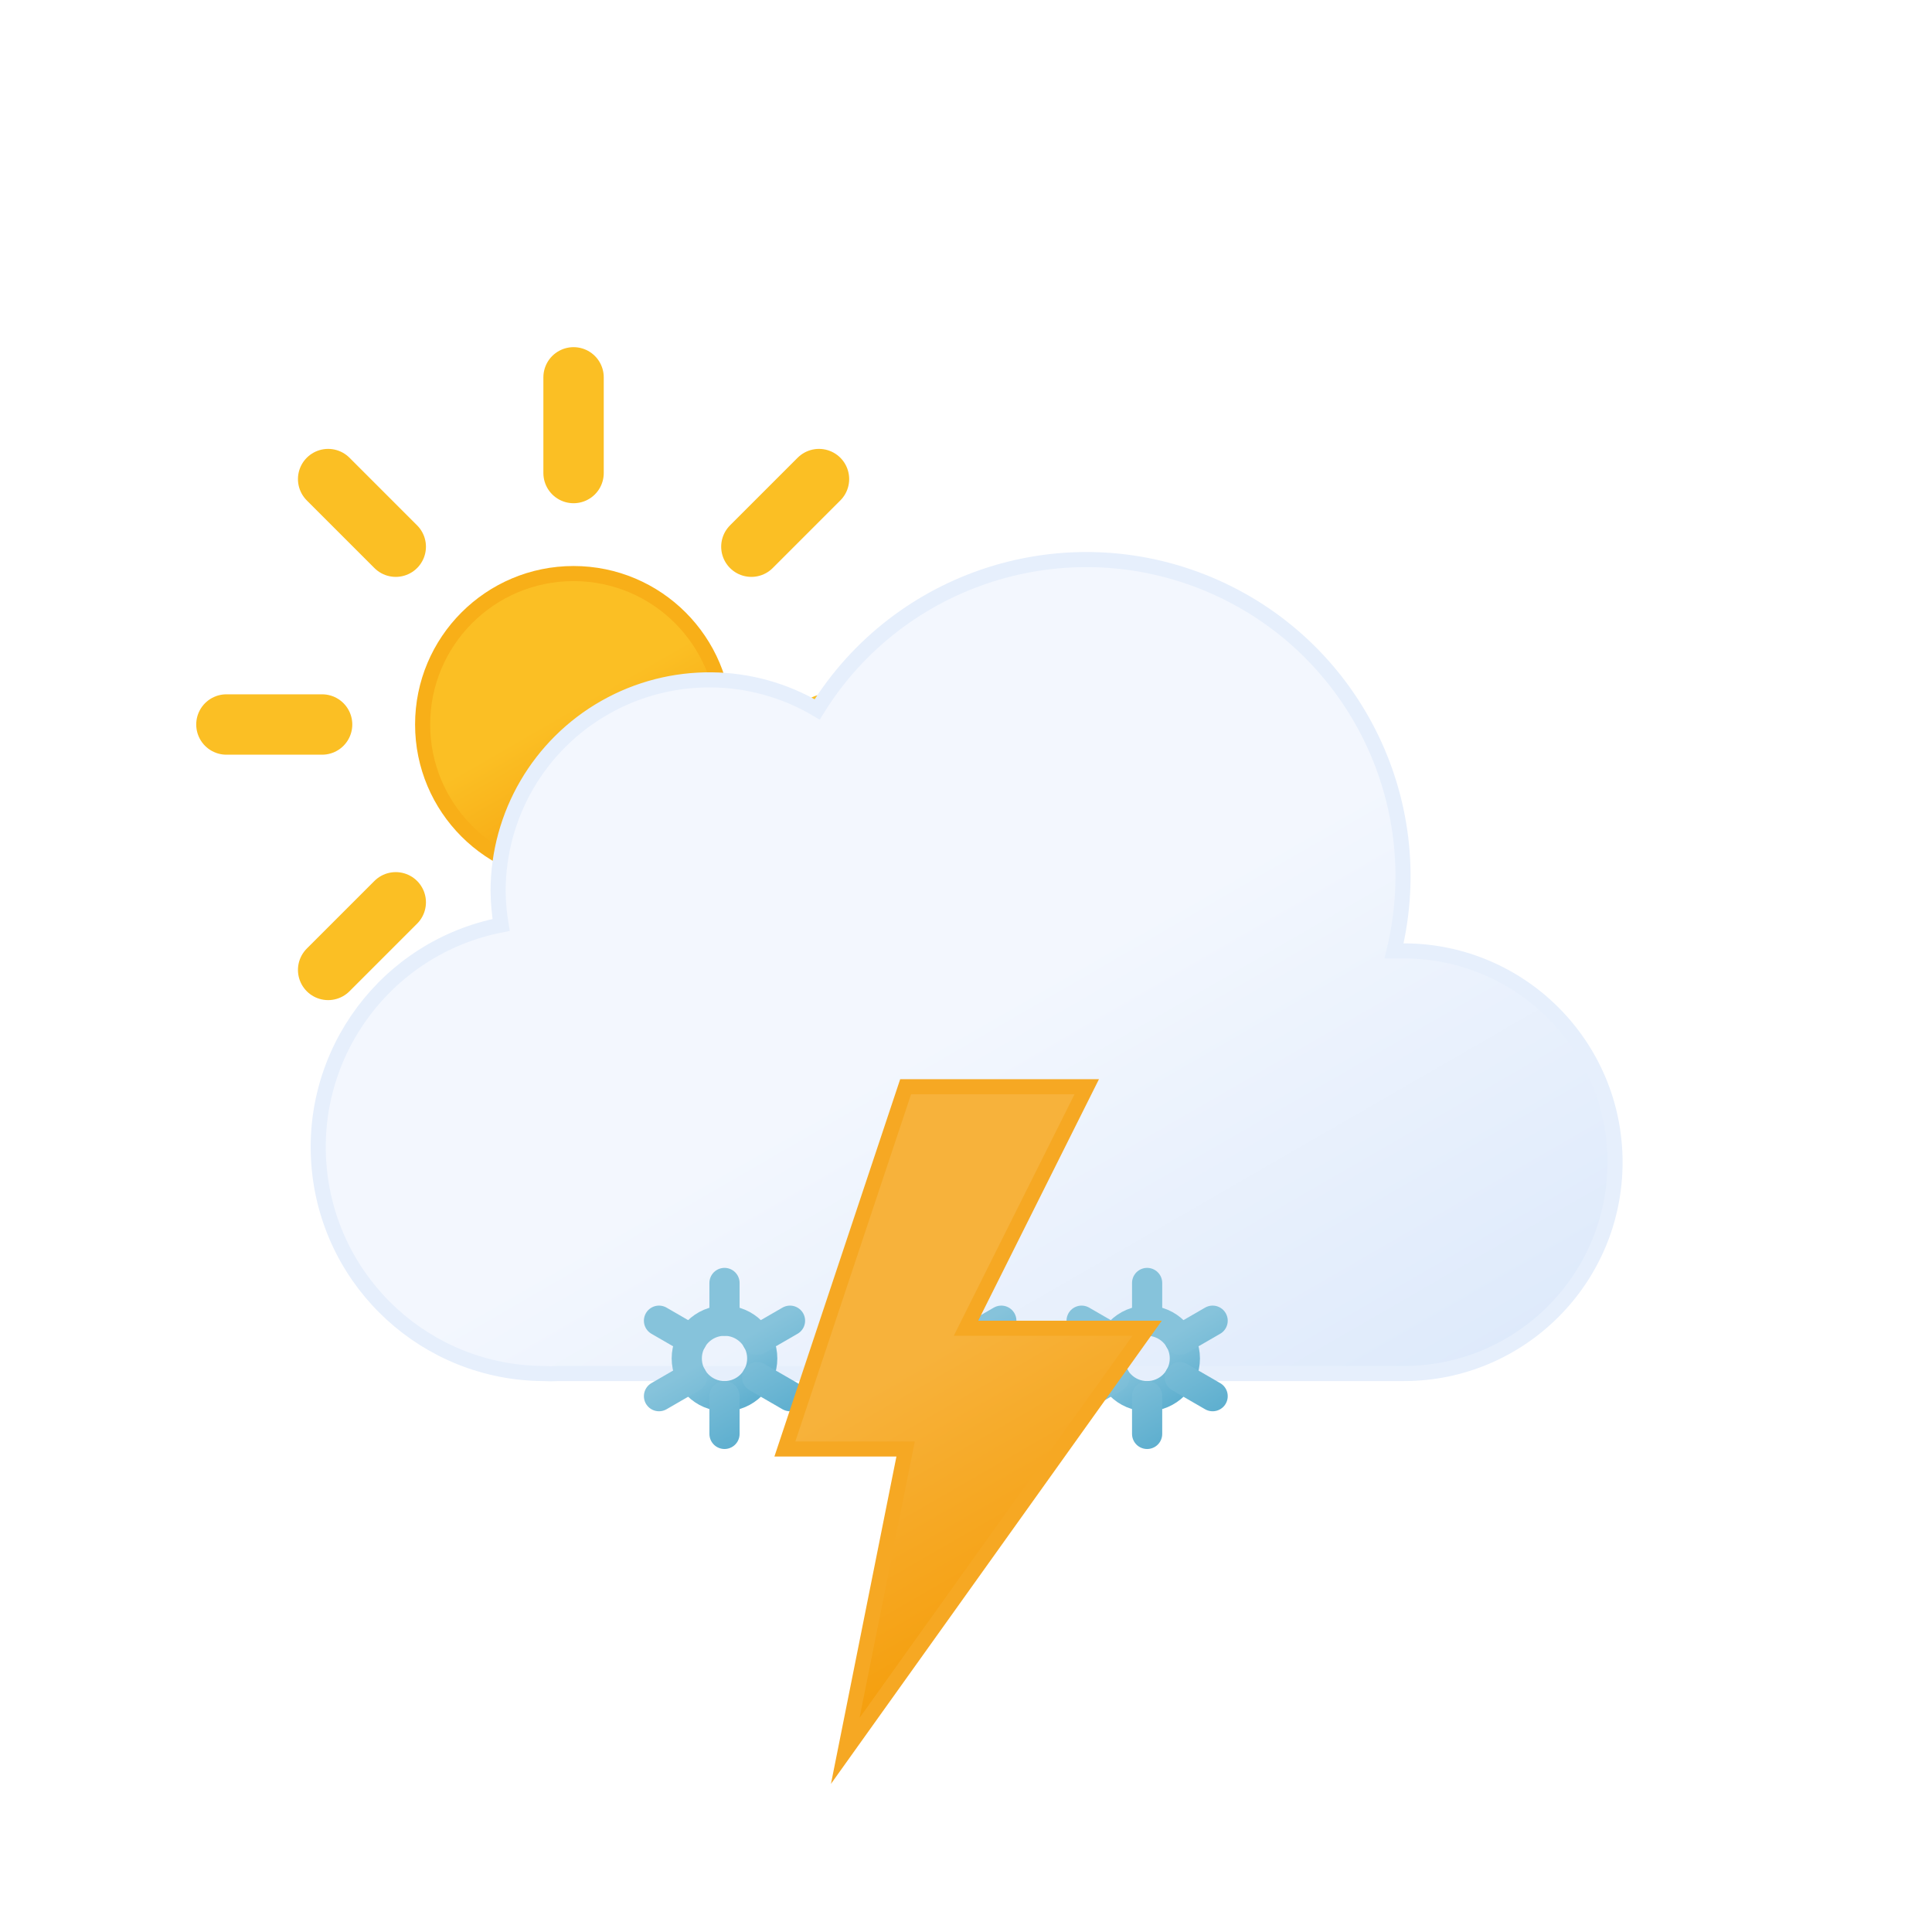
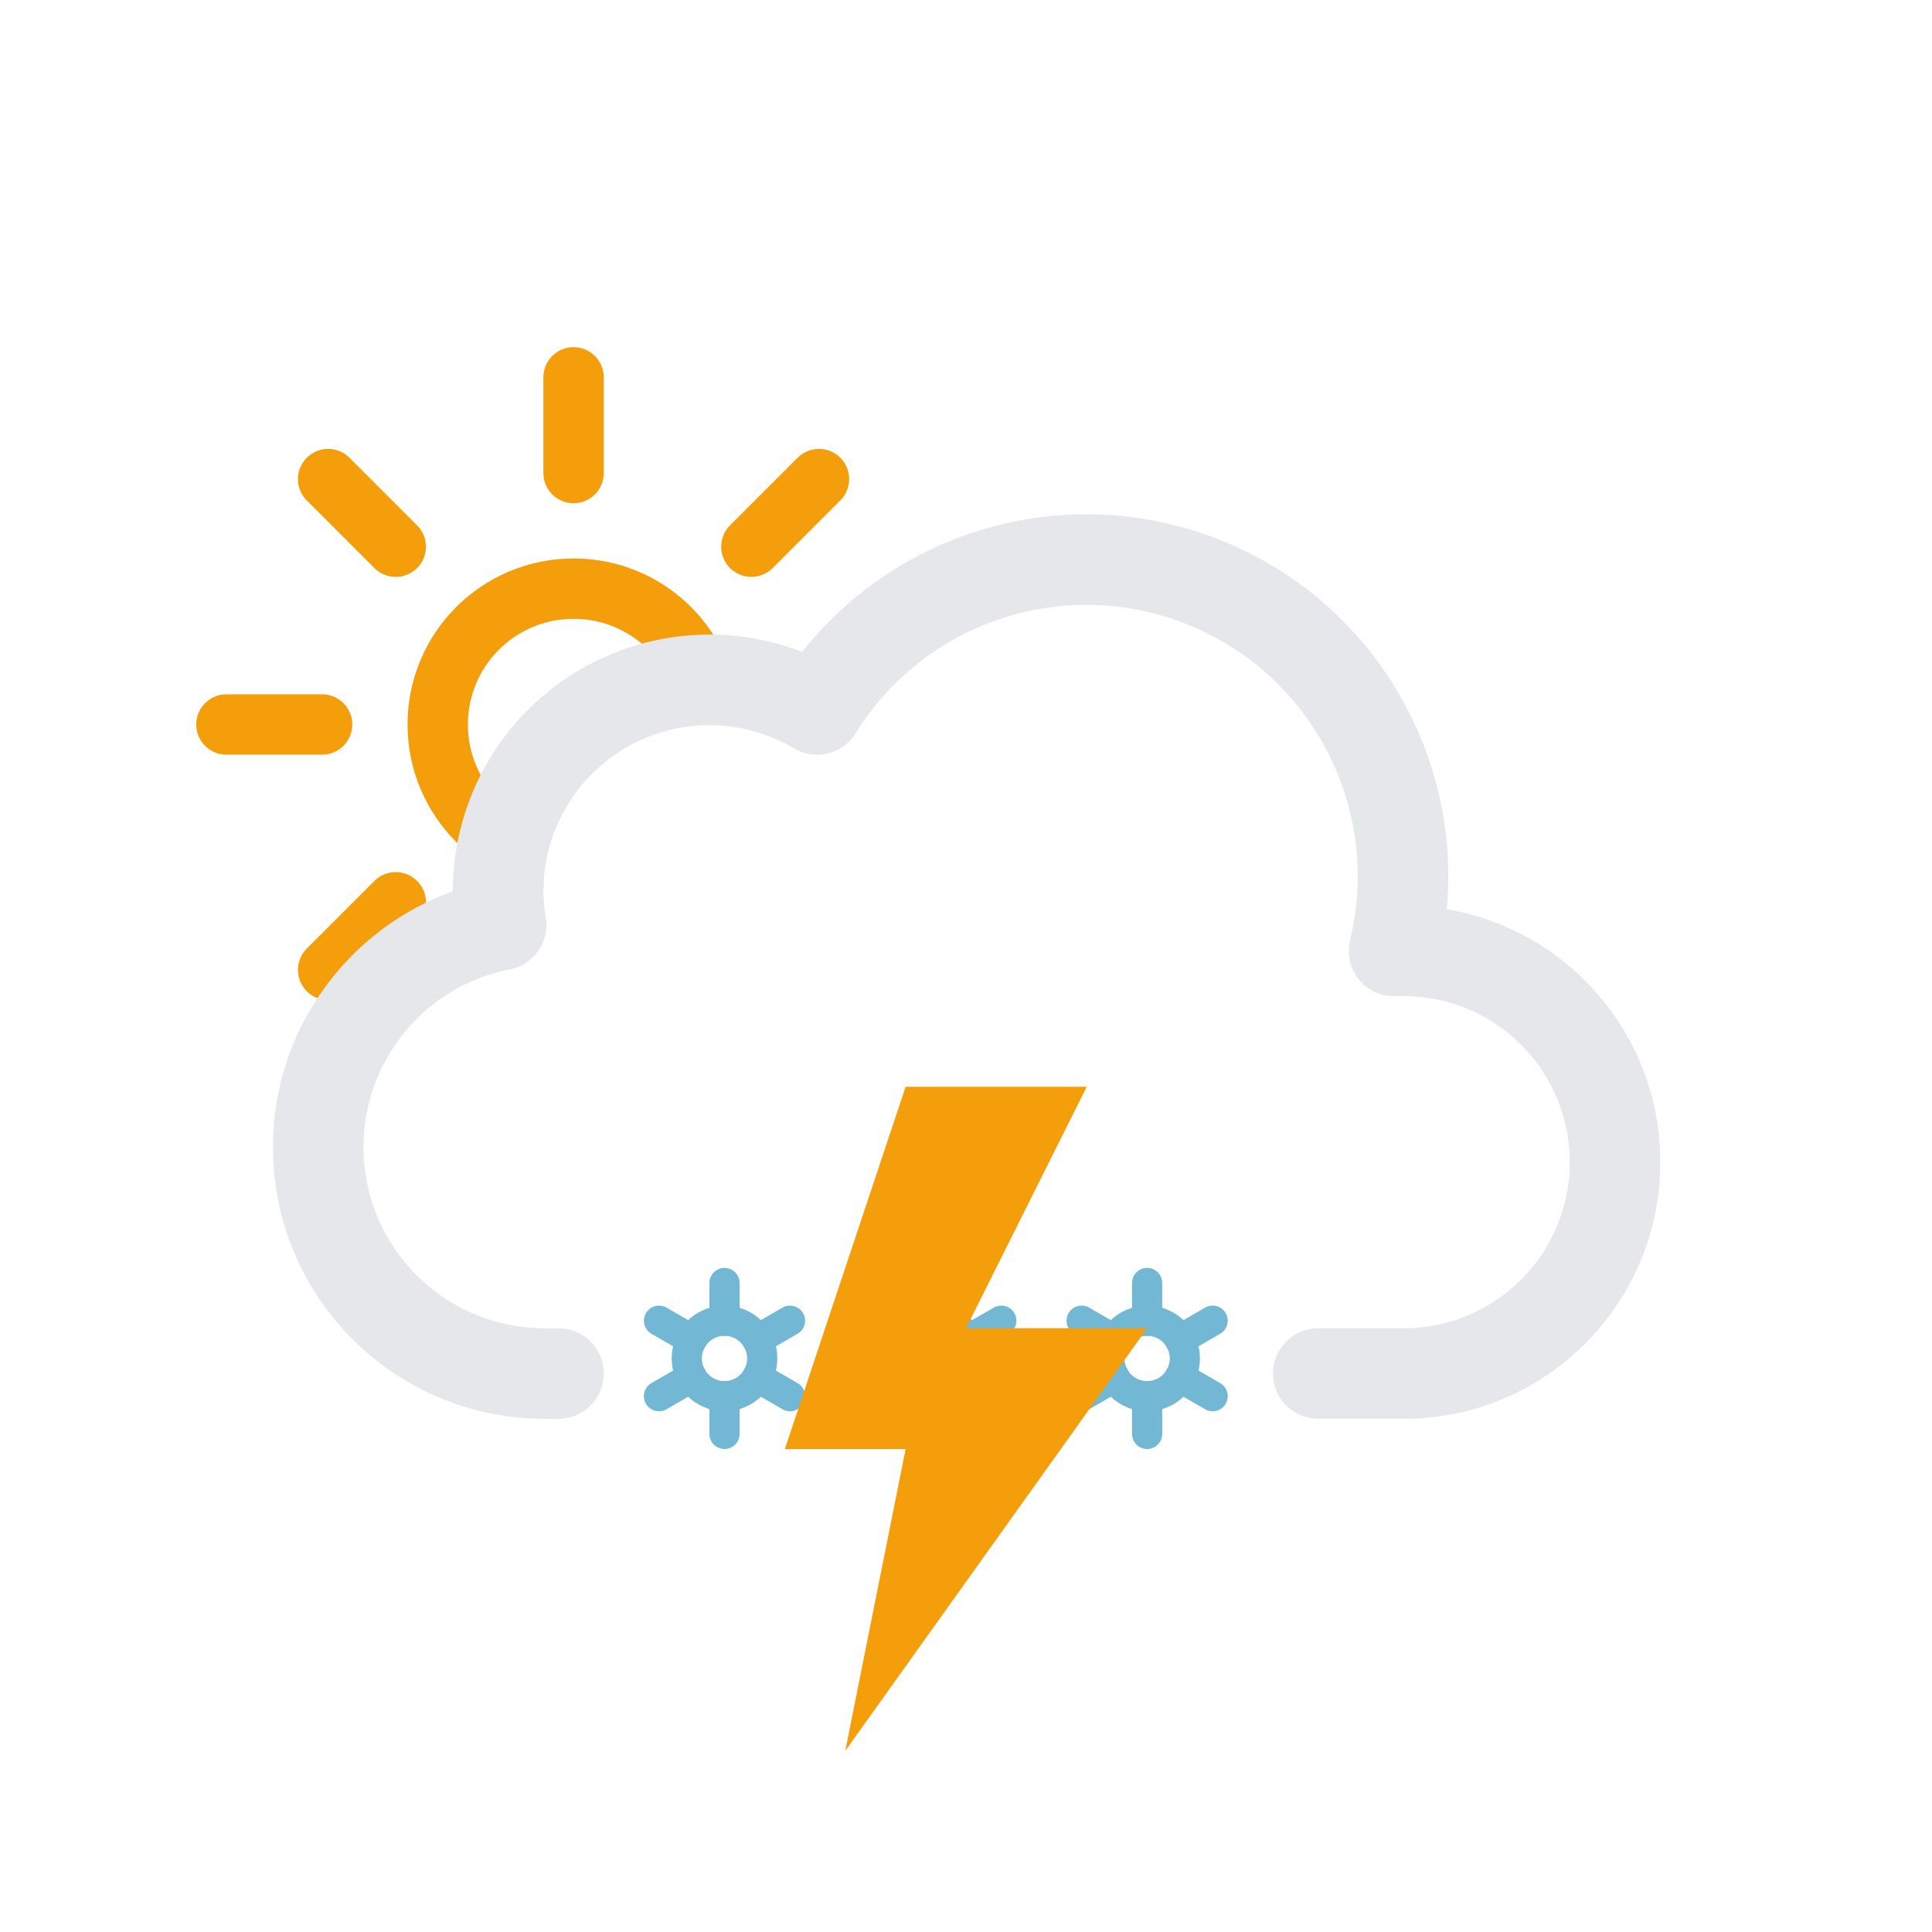
- <svg xmlns="http://www.w3.org/2000/svg" xmlns:xlink="http://www.w3.org/1999/xlink" viewBox="0 0 64 64">
+ <svg xmlns="http://www.w3.org/2000/svg" viewBox="0 0 64 64">
  <defs>
-     <linearGradient id="a" x1="16.5" y1="19.67" x2="21.5" y2="28.33" gradientUnits="userSpaceOnUse">
-       <stop offset="0" stop-color="#fbbf24" />
-       <stop offset="0.45" stop-color="#fbbf24" />
-       <stop offset="1" stop-color="#f59e0b" />
-     </linearGradient>
-     <linearGradient id="b" x1="22.56" y1="21.96" x2="39.2" y2="50.8" gradientUnits="userSpaceOnUse">
-       <stop offset="0" stop-color="#f3f7fe" />
-       <stop offset="0.45" stop-color="#f3f7fe" />
-       <stop offset="1" stop-color="#deeafb" />
-     </linearGradient>
-     <linearGradient id="c" x1="30.12" y1="43.48" x2="31.88" y2="46.52" gradientUnits="userSpaceOnUse">
-       <stop offset="0" stop-color="#86c3db" />
-       <stop offset="0.45" stop-color="#86c3db" />
-       <stop offset="1" stop-color="#5eafcf" />
-     </linearGradient>
-     <linearGradient id="d" x1="29.67" y1="42.69" x2="32.33" y2="47.31" xlink:href="#c" />
-     <linearGradient id="e" x1="23.12" y1="43.48" x2="24.88" y2="46.52" xlink:href="#c" />
-     <linearGradient id="f" x1="22.67" y1="42.69" x2="25.33" y2="47.31" xlink:href="#c" />
-     <linearGradient id="g" x1="37.12" y1="43.48" x2="38.88" y2="46.52" xlink:href="#c" />
-     <linearGradient id="h" x1="36.67" y1="42.69" x2="39.33" y2="47.31" xlink:href="#c" />
-     <linearGradient id="i" x1="26.74" y1="37.88" x2="35.76" y2="53.52" gradientUnits="userSpaceOnUse">
-       <stop offset="0" stop-color="#f7b23b" />
-       <stop offset="0.45" stop-color="#f7b23b" />
-       <stop offset="1" stop-color="#f59e0b" />
-     </linearGradient>
+     <clipPath id="a">
+       <path fill="none" d="M12 35l-5.28-4.21-2-6 1-7 4-5 5-3h6l5 1 3 3L33 20l-6 4h-6l-3 3v4l-4 2-2 2z" />
+     </clipPath>
  </defs>
-   <circle cx="19" cy="24" r="5" stroke="#f8af18" stroke-miterlimit="10" stroke-width="0.5" fill="url(#a)" />
-   <path d="M19,15.67V12.5m0,23V32.33m5.89-14.22,2.24-2.24M10.87,32.13l2.24-2.24m0-11.78-2.24-2.24M27.13,32.13l-2.24-2.24M7.5,24h3.17M30.5,24H27.33" fill="none" stroke="#fbbf24" stroke-linecap="round" stroke-miterlimit="10" stroke-width="2">
-     <animateTransform attributeName="transform" type="rotate" values="0 19 24; 360 19 24" dur="45s" repeatCount="indefinite" />
-   </path>
-   <path d="M46.5,31.5l-.32,0a10.49,10.49,0,0,0-19.11-8,7,7,0,0,0-10.57,6,7.21,7.21,0,0,0,.1,1.14A7.5,7.5,0,0,0,18,45.5a4.19,4.19,0,0,0,.5,0v0h28a7,7,0,0,0,0-14Z" stroke="#e6effc" stroke-miterlimit="10" stroke-width="0.5" fill="url(#b)" />
+   <g clip-path="url(#a)">
+     <g>
+       <path fill="none" stroke="#f59e0b" stroke-linecap="round" stroke-miterlimit="10" stroke-width="2" d="M23.5 24a4.5 4.5 0 11-4.5-4.5 4.49 4.49 0 014.5 4.5zM19 15.67V12.5m0 23v-3.17m5.89-14.22l2.24-2.24M10.87 32.13l2.24-2.24m0-11.78l-2.24-2.24m16.26 16.26l-2.24-2.24M7.5 24h3.17m19.83 0h-3.17" />
+       <animateTransform attributeName="transform" dur="45s" from="0 19 24" repeatCount="indefinite" to="360 19 24" type="rotate" />
+     </g>
+   </g>
+   <path fill="none" stroke="#e5e7eb" stroke-linecap="round" stroke-linejoin="round" stroke-width="3" d="M43.67 45.5h2.83a7 7 0 000-14h-.32a10.49 10.49 0 00-19.11-8 7 7 0 00-10.57 6 7.21 7.21 0 00.1 1.14A7.5 7.5 0 0018 45.5a4.19 4.19 0 00.5 0v0" />
  <g>
-     <circle cx="31" cy="45" r="1.25" fill="none" stroke-miterlimit="10" stroke="url(#c)" />
-     <path d="M33.17,46.25l-1.09-.63m-2.16-1.24-1.09-.63M31,42.5v1.25m0,3.75V46.25m-1.08-.63-1.09.63m4.34-2.5-1.09.63" fill="none" stroke-linecap="round" stroke-miterlimit="10" stroke="url(#d)" />
-     <animateTransform attributeName="transform" type="translate" additive="sum" values="-1 -6; 1 12" dur="4s" repeatCount="indefinite" />
-     <animateTransform attributeName="transform" type="rotate" additive="sum" values="0 31 45; 360 31 45" dur="9s" repeatCount="indefinite" />
-     <animate attributeName="opacity" values="0;1;1;1;0" dur="4s" repeatCount="indefinite" />
+     <circle cx="31" cy="45" r="1.25" fill="none" stroke="#72b8d4" stroke-miterlimit="10" />
+     <path fill="none" stroke="#72b8d4" stroke-linecap="round" stroke-miterlimit="10" d="M33.17 46.25l-1.09-.63m-2.16-1.24l-1.09-.63M31 42.5v1.25m0 3.75v-1.25m-1.08-.63l-1.09.63m4.34-2.5l-1.09.63" />
+     <animateTransform additive="sum" attributeName="transform" dur="4s" repeatCount="indefinite" type="translate" values="-1 -6; 1 12" />
+     <animateTransform additive="sum" attributeName="transform" dur="9s" repeatCount="indefinite" type="rotate" values="0 31 45; 360 31 45" />
+     <animate attributeName="opacity" dur="4s" repeatCount="indefinite" values="0;1;1;1;0" />
  </g>
  <g>
-     <circle cx="24" cy="45" r="1.25" fill="none" stroke-miterlimit="10" stroke="url(#e)" />
-     <path d="M26.17,46.25l-1.09-.63m-2.16-1.24-1.09-.63M24,42.5v1.25m0,3.75V46.25m-1.08-.63-1.09.63m4.34-2.5-1.09.63" fill="none" stroke-linecap="round" stroke-miterlimit="10" stroke="url(#f)" />
-     <animateTransform attributeName="transform" type="translate" additive="sum" values="1 -6; -1 12" begin="-2s" dur="4s" repeatCount="indefinite" />
-     <animateTransform attributeName="transform" type="rotate" additive="sum" values="0 24 45; 360 24 45" dur="9s" repeatCount="indefinite" />
-     <animate attributeName="opacity" values="0;1;1;1;0" begin="-2s" dur="4s" repeatCount="indefinite" />
+     <circle cx="24" cy="45" r="1.25" fill="none" stroke="#72b8d4" stroke-miterlimit="10" />
+     <path fill="none" stroke="#72b8d4" stroke-linecap="round" stroke-miterlimit="10" d="M26.17 46.25l-1.09-.63m-2.16-1.24l-1.09-.63M24 42.5v1.25m0 3.75v-1.25m-1.08-.63l-1.09.63m4.34-2.5l-1.09.63" />
+     <animateTransform additive="sum" attributeName="transform" begin="-2s" dur="4s" repeatCount="indefinite" type="translate" values="1 -6; -1 12" />
+     <animateTransform additive="sum" attributeName="transform" dur="9s" repeatCount="indefinite" type="rotate" values="0 24 45; 360 24 45" />
+     <animate attributeName="opacity" begin="-2s" dur="4s" repeatCount="indefinite" values="0;1;1;1;0" />
  </g>
  <g>
-     <circle cx="38" cy="45" r="1.25" fill="none" stroke-miterlimit="10" stroke="url(#g)" />
-     <path d="M40.17,46.25l-1.09-.63m-2.16-1.24-1.09-.63M38,42.5v1.25m0,3.75V46.25m-1.08-.63-1.09.63m4.34-2.5-1.09.63" fill="none" stroke-linecap="round" stroke-miterlimit="10" stroke="url(#h)" />
-     <animateTransform attributeName="transform" type="translate" additive="sum" values="1 -6; -1 12" begin="-1s" dur="4s" repeatCount="indefinite" />
-     <animateTransform attributeName="transform" type="rotate" additive="sum" values="0 38 45; 360 38 45" dur="9s" repeatCount="indefinite" />
-     <animate attributeName="opacity" values="0;1;1;1;0" begin="-1s" dur="4s" repeatCount="indefinite" />
+     <circle cx="38" cy="45" r="1.25" fill="none" stroke="#72b8d4" stroke-miterlimit="10" />
+     <path fill="none" stroke="#72b8d4" stroke-linecap="round" stroke-miterlimit="10" d="M40.17 46.25l-1.09-.63m-2.16-1.24l-1.09-.63M38 42.5v1.25m0 3.75v-1.25m-1.08-.63l-1.09.63m4.34-2.5l-1.09.63" />
+     <animateTransform additive="sum" attributeName="transform" begin="-1s" dur="4s" repeatCount="indefinite" type="translate" values="1 -6; -1 12" />
+     <animateTransform additive="sum" attributeName="transform" dur="9s" repeatCount="indefinite" type="rotate" values="0 38 45; 360 38 45" />
+     <animate attributeName="opacity" begin="-1s" dur="4s" repeatCount="indefinite" values="0;1;1;1;0" />
  </g>
-   <polygon points="30 36 26 48 30 48 28 58 38 44 32 44 36 36 30 36" stroke="#f6a823" stroke-miterlimit="10" stroke-width="0.5" fill="url(#i)">
-     <animate attributeName="opacity" values="1; 1; 1; 1; 1; 1; 0.1; 1; 0.1; 1; 1; 0.1; 1; 0.1; 1" dur="2s" repeatCount="indefinite" />
-   </polygon>
+   <g>
+     <path fill="#f59e0b" d="M30 36l-4 12h4l-2 10 10-14h-6l4-8h-6z" />
+     <animate attributeName="opacity" dur="2s" repeatCount="indefinite" values="1;1;1;1;1;1;0.1;1;0.1;1;1;0.1;1;0.1;1" />
+   </g>
</svg>
